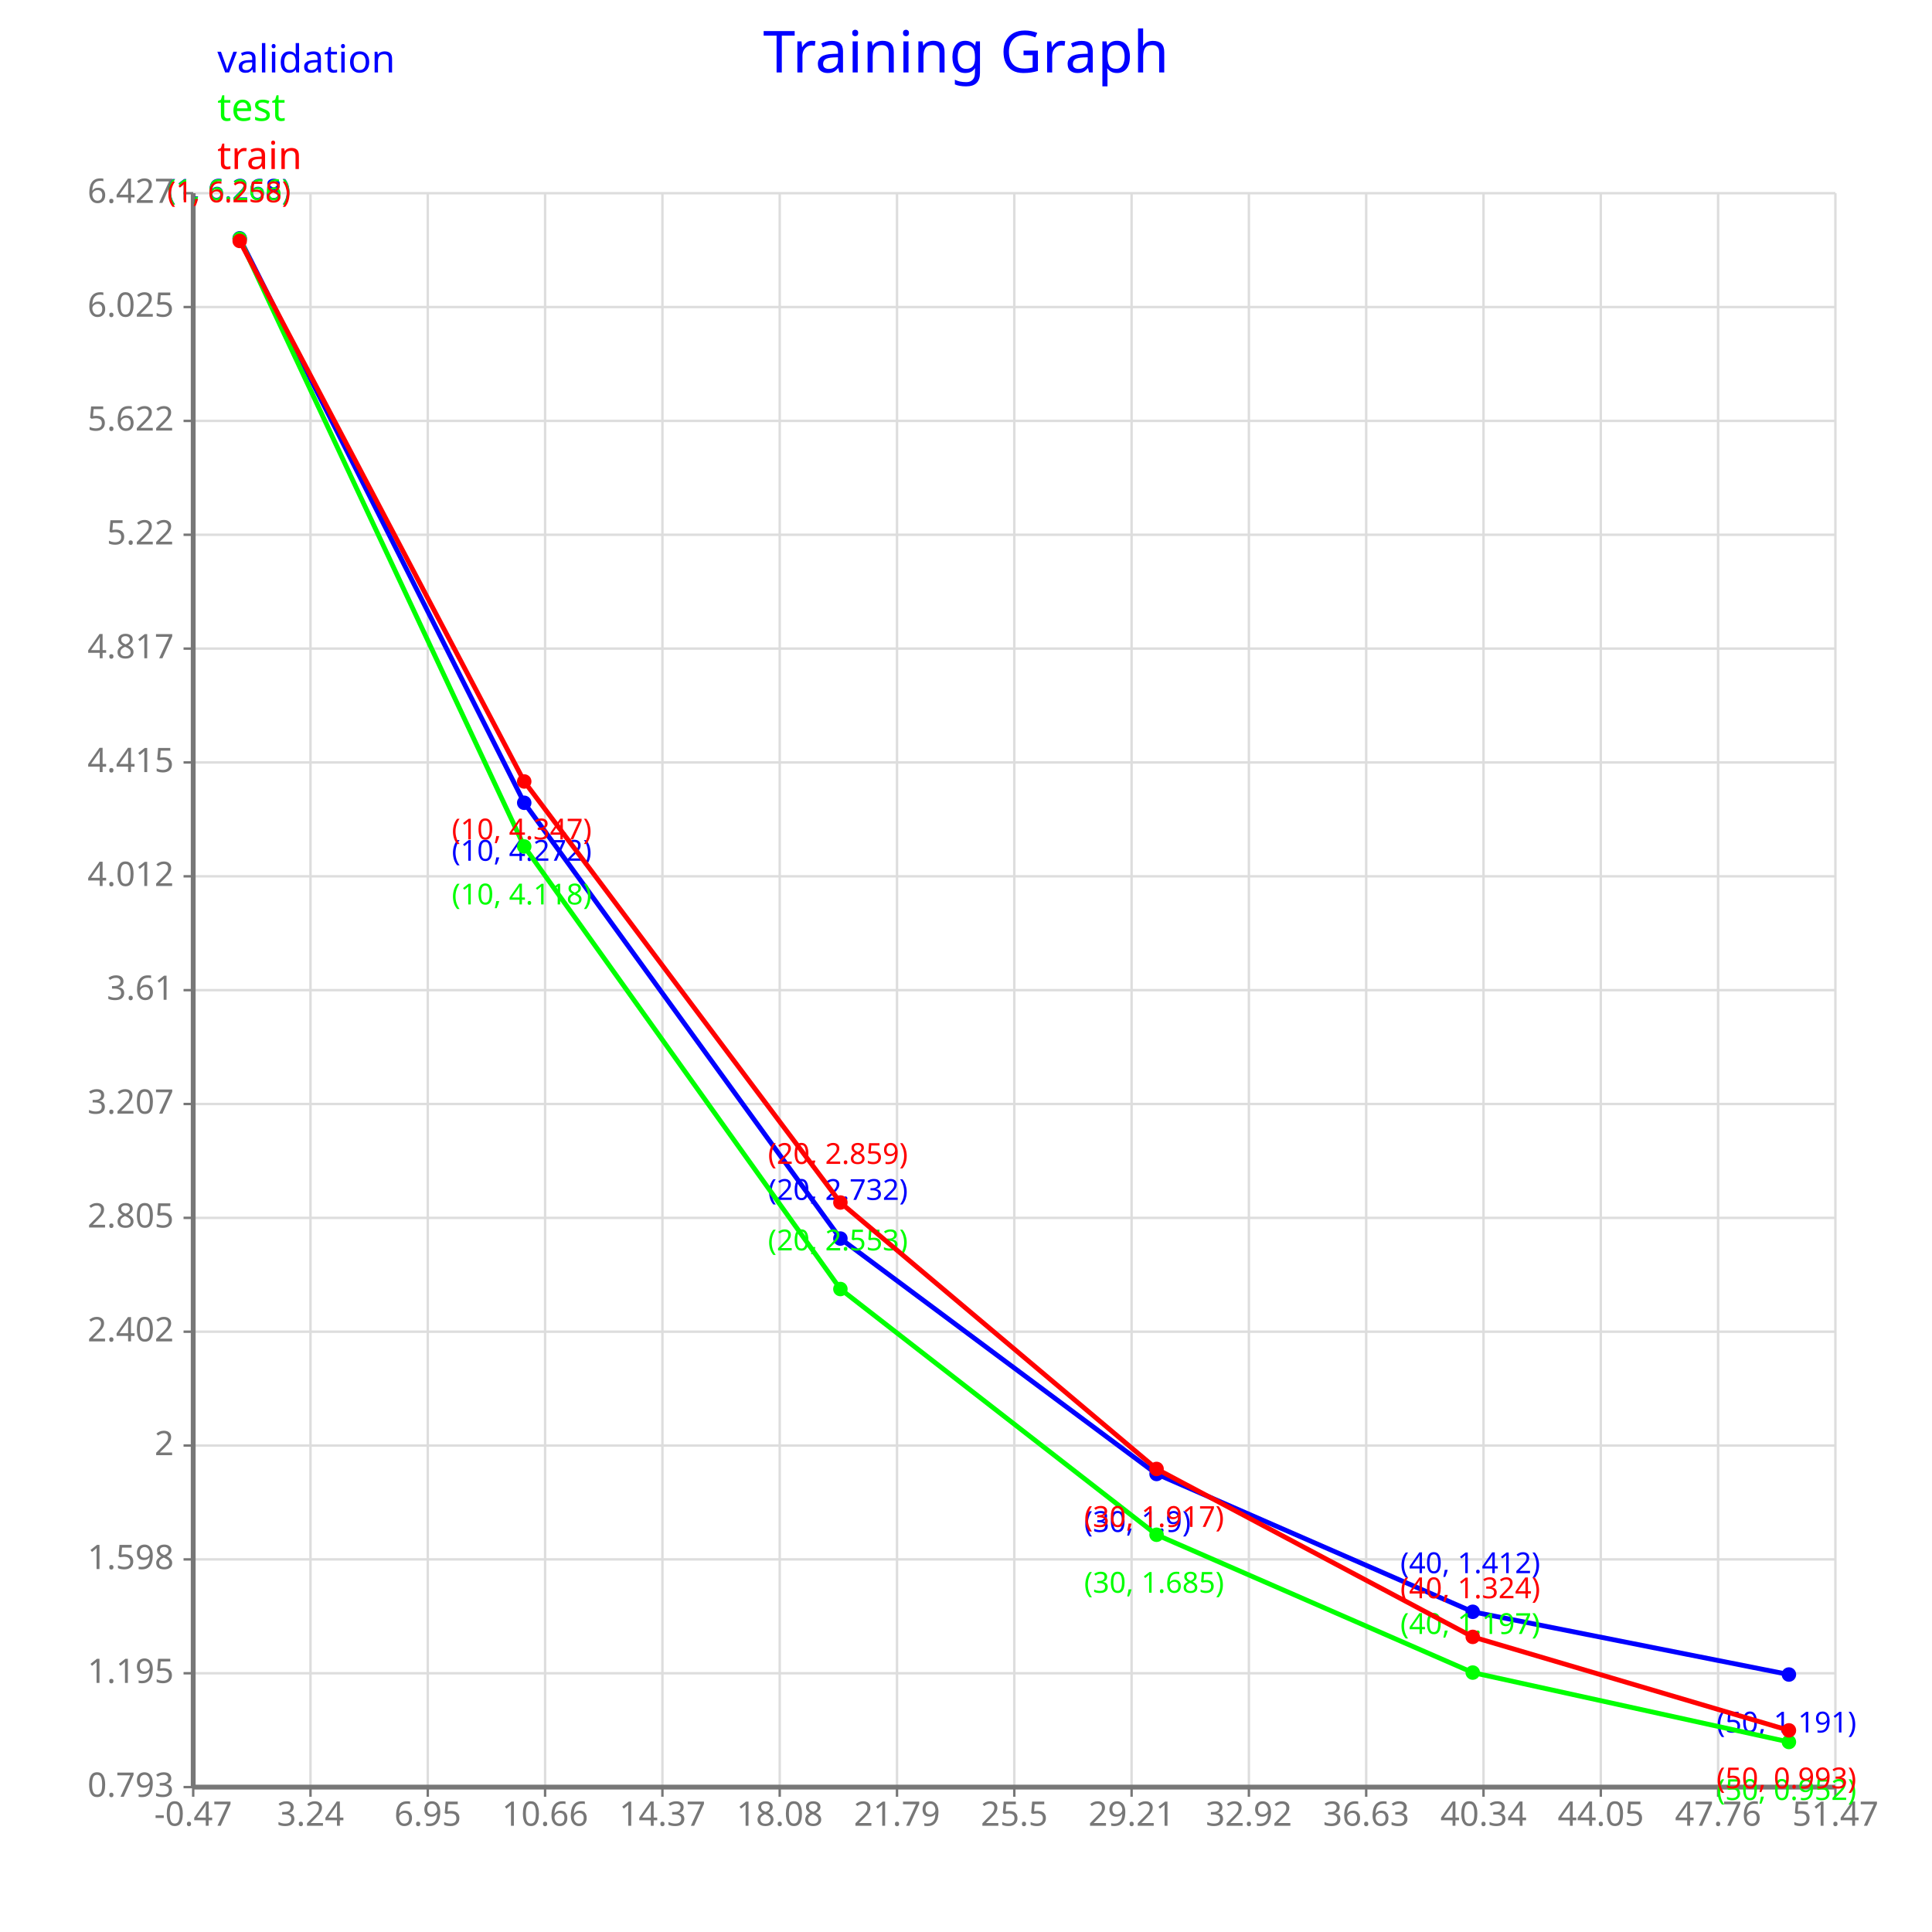
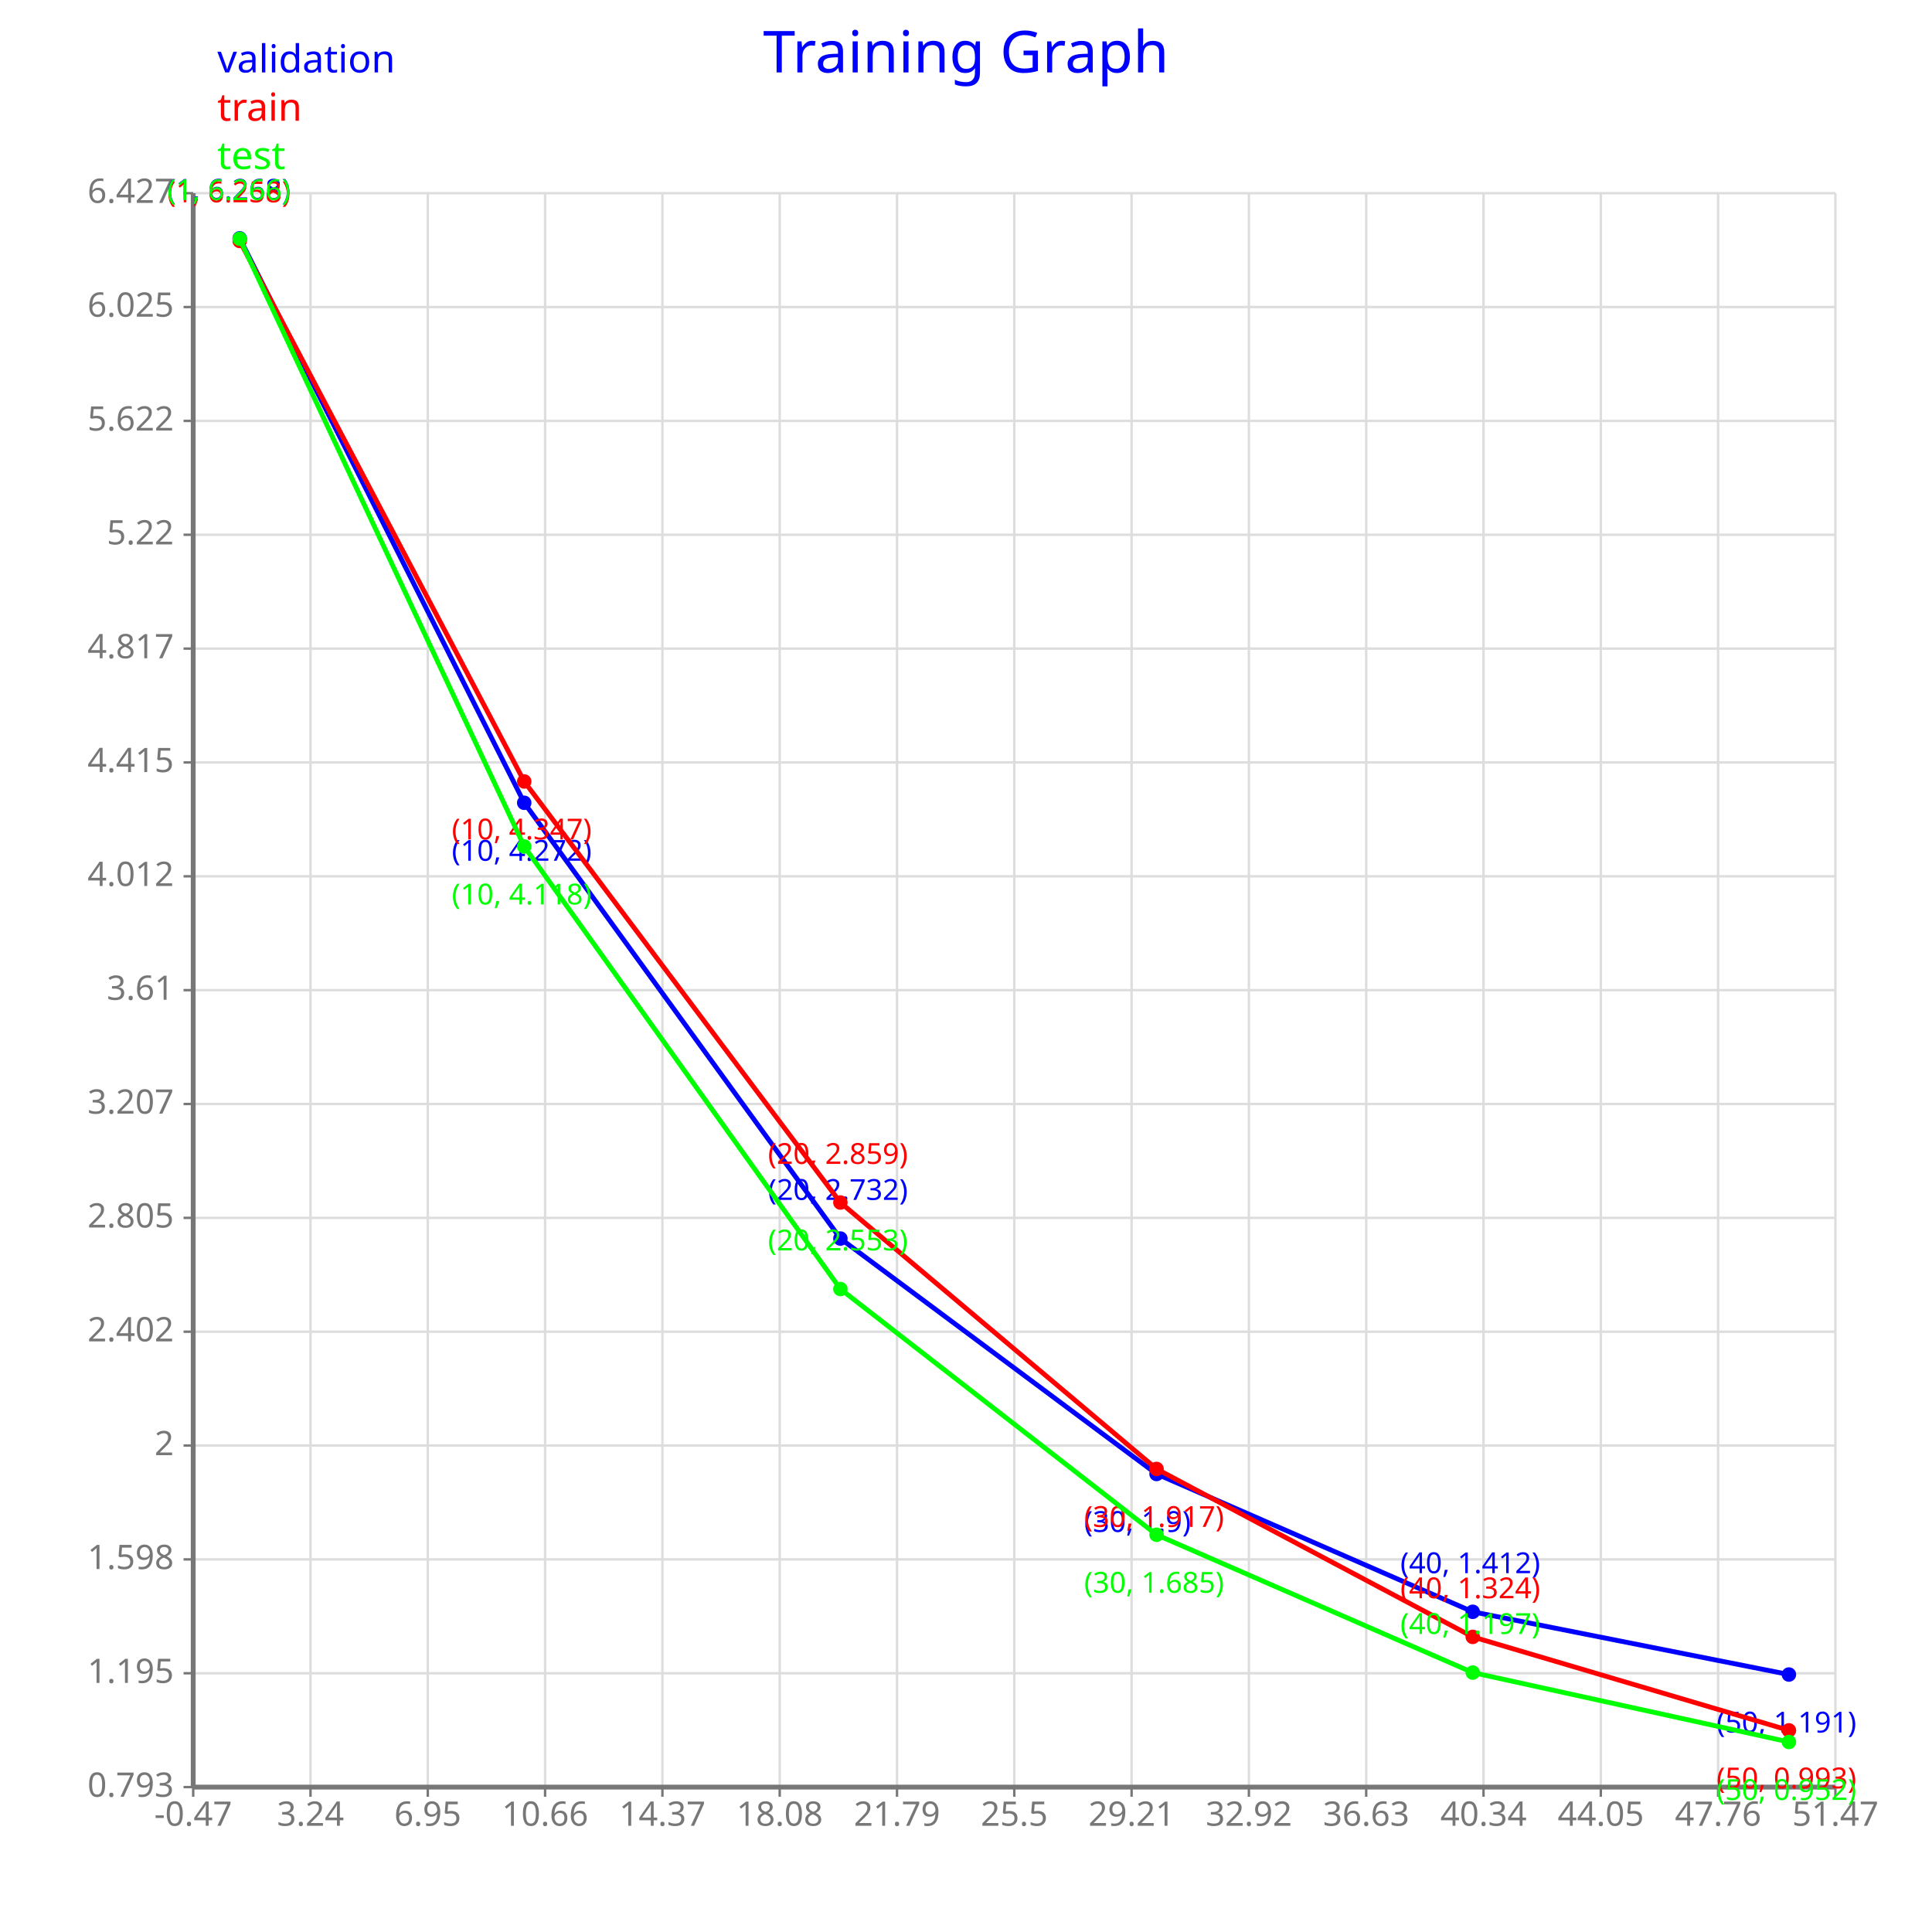
<svg xmlns="http://www.w3.org/2000/svg" width="800" height="800" version="1.1">
  <text x="400.0" y="30" text-anchor="middle" font-family="sans-serif" font-size="24" fill="blue">Training Graph</text>
  <path d="M 80.00,740.00 80.00,80.00 M 128.57,740.00 128.57,80.00 M 177.14,740.00 177.14,80.00 M 225.71,740.00 225.71,80.00 M 274.29,740.00 274.29,80.00 M 322.86,740.00 322.86,80.00 M 371.43,740.00 371.43,80.00 M 420.00,740.00 420.00,80.00 M 468.57,740.00 468.57,80.00 M 517.14,740.00 517.14,80.00 M 565.71,740.00 565.71,80.00 M 614.29,740.00 614.29,80.00 M 662.86,740.00 662.86,80.00 M 711.43,740.00 711.43,80.00 M 760.00,740.00 760.00,80.00" stroke="#ddd" stroke-width="1" fill="none" />
  <path d="M 80.00,740.00 80.00,744.00 M 128.57,740.00 128.57,744.00 M 177.14,740.00 177.14,744.00 M 225.71,740.00 225.71,744.00 M 274.29,740.00 274.29,744.00 M 322.86,740.00 322.86,744.00 M 371.43,740.00 371.43,744.00 M 420.00,740.00 420.00,744.00 M 468.57,740.00 468.57,744.00 M 517.14,740.00 517.14,744.00 M 565.71,740.00 565.71,744.00 M 614.29,740.00 614.29,744.00 M 662.86,740.00 662.86,744.00 M 711.43,740.00 711.43,744.00 M 760.00,740.00 760.00,744.00" stroke="#777" stroke-width="1" fill="none" />
  <text x="80.00" y="756.00" text-anchor="middle" font-family="sans-serif" font-size="14" fill="#777">-0.47</text>
  <text x="128.57" y="756.00" text-anchor="middle" font-family="sans-serif" font-size="14" fill="#777">3.24</text>
  <text x="177.14" y="756.00" text-anchor="middle" font-family="sans-serif" font-size="14" fill="#777">6.95</text>
  <text x="225.71" y="756.00" text-anchor="middle" font-family="sans-serif" font-size="14" fill="#777">10.66</text>
  <text x="274.29" y="756.00" text-anchor="middle" font-family="sans-serif" font-size="14" fill="#777">14.37</text>
  <text x="322.86" y="756.00" text-anchor="middle" font-family="sans-serif" font-size="14" fill="#777">18.08</text>
  <text x="371.43" y="756.00" text-anchor="middle" font-family="sans-serif" font-size="14" fill="#777">21.79</text>
  <text x="420.00" y="756.00" text-anchor="middle" font-family="sans-serif" font-size="14" fill="#777">25.5</text>
  <text x="468.57" y="756.00" text-anchor="middle" font-family="sans-serif" font-size="14" fill="#777">29.21</text>
  <text x="517.14" y="756.00" text-anchor="middle" font-family="sans-serif" font-size="14" fill="#777">32.92</text>
  <text x="565.71" y="756.00" text-anchor="middle" font-family="sans-serif" font-size="14" fill="#777">36.63</text>
  <text x="614.29" y="756.00" text-anchor="middle" font-family="sans-serif" font-size="14" fill="#777">40.34</text>
  <text x="662.86" y="756.00" text-anchor="middle" font-family="sans-serif" font-size="14" fill="#777">44.05</text>
  <text x="711.43" y="756.00" text-anchor="middle" font-family="sans-serif" font-size="14" fill="#777">47.76</text>
  <text x="760.00" y="756.00" text-anchor="middle" font-family="sans-serif" font-size="14" fill="#777">51.47</text>
  <path d="M 80.00,740.00 760.00,740.00 M 80.00,692.86 760.00,692.86 M 80.00,645.71 760.00,645.71 M 80.00,598.57 760.00,598.57 M 80.00,551.43 760.00,551.43 M 80.00,504.29 760.00,504.29 M 80.00,457.14 760.00,457.14 M 80.00,410.00 760.00,410.00 M 80.00,362.86 760.00,362.86 M 80.00,315.71 760.00,315.71 M 80.00,268.57 760.00,268.57 M 80.00,221.43 760.00,221.43 M 80.00,174.29 760.00,174.29 M 80.00,127.14 760.00,127.14 M 80.00,80.00 760.00,80.00" stroke="#ddd" stroke-width="1" fill="none" />
  <path d="M 76.00,740.00 80.00,740.00 M 76.00,692.86 80.00,692.86 M 76.00,645.71 80.00,645.71 M 76.00,598.57 80.00,598.57 M 76.00,551.43 80.00,551.43 M 76.00,504.29 80.00,504.29 M 76.00,457.14 80.00,457.14 M 76.00,410.00 80.00,410.00 M 76.00,362.86 80.00,362.86 M 76.00,315.71 80.00,315.71 M 76.00,268.57 80.00,268.57 M 76.00,221.43 80.00,221.43 M 76.00,174.29 80.00,174.29 M 76.00,127.14 80.00,127.14 M 76.00,80.00 80.00,80.00" stroke="#777" stroke-width="1" fill="none" />
  <text x="72.00" y="744.00" text-anchor="end" font-family="sans-serif" font-size="14" fill="#777">0.793</text>
  <text x="72.00" y="696.86" text-anchor="end" font-family="sans-serif" font-size="14" fill="#777">1.195</text>
  <text x="72.00" y="649.71" text-anchor="end" font-family="sans-serif" font-size="14" fill="#777">1.598</text>
  <text x="72.00" y="602.57" text-anchor="end" font-family="sans-serif" font-size="14" fill="#777">2</text>
  <text x="72.00" y="555.43" text-anchor="end" font-family="sans-serif" font-size="14" fill="#777">2.402</text>
  <text x="72.00" y="508.29" text-anchor="end" font-family="sans-serif" font-size="14" fill="#777">2.805</text>
  <text x="72.00" y="461.14" text-anchor="end" font-family="sans-serif" font-size="14" fill="#777">3.207</text>
  <text x="72.00" y="414.00" text-anchor="end" font-family="sans-serif" font-size="14" fill="#777">3.61</text>
  <text x="72.00" y="366.86" text-anchor="end" font-family="sans-serif" font-size="14" fill="#777">4.012</text>
  <text x="72.00" y="319.71" text-anchor="end" font-family="sans-serif" font-size="14" fill="#777">4.415</text>
  <text x="72.00" y="272.57" text-anchor="end" font-family="sans-serif" font-size="14" fill="#777">4.817</text>
  <text x="72.00" y="225.43" text-anchor="end" font-family="sans-serif" font-size="14" fill="#777">5.22</text>
  <text x="72.00" y="178.29" text-anchor="end" font-family="sans-serif" font-size="14" fill="#777">5.622</text>
  <text x="72.00" y="131.14" text-anchor="end" font-family="sans-serif" font-size="14" fill="#777">6.025</text>
  <text x="72.00" y="84.00" text-anchor="end" font-family="sans-serif" font-size="14" fill="#777">6.427</text>
  <path d="M 80.00,740.00 L 760.00,740.00 M 80.00,740.00 L 80.00,80.00" stroke="#777" stroke-width="2" fill="none" />
  <text x="90" y="30" font-family="sans-serif" font-size="16" fill="#0000ff">validation</text>
  <circle cx="99.25" cy="98.68" r="2" fill="#0000ff77" />
  <circle cx="217.07" cy="332.42" r="2" fill="#0000ff77" />
  <circle cx="347.99" cy="512.86" r="2" fill="#0000ff77" />
  <circle cx="478.91" cy="610.34" r="2" fill="#0000ff77" />
  <circle cx="609.83" cy="667.41" r="2" fill="#0000ff77" />
  <circle cx="740.75" cy="693.39" r="2" fill="#0000ff77" />
  <polyline points="99.25,98.68 217.07,332.42 347.99,512.86 478.91,610.34 609.83,667.41 740.75,693.39" fill="none" stroke="#0000ff77" stroke-width="1" />
  <circle cx="99.25" cy="98.68" r="3" fill="#0000ff" />
  <text x="69.245" y="82.679" font-family="sans-serif" font-size="12" fill="#0000ff">(1, 6.268)</text>
  <circle cx="217.07" cy="332.42" r="3" fill="#0000ff" />
  <text x="187.074" y="356.417" font-family="sans-serif" font-size="12" fill="#0000ff">(10, 4.272)</text>
  <circle cx="347.99" cy="512.86" r="3" fill="#0000ff" />
  <text x="317.994" y="496.857" font-family="sans-serif" font-size="12" fill="#0000ff">(20, 2.732)</text>
  <circle cx="478.91" cy="610.34" r="3" fill="#0000ff" />
  <text x="448.914" y="634.336" font-family="sans-serif" font-size="12" fill="#0000ff">(30, 1.9)</text>
  <circle cx="609.83" cy="667.41" r="3" fill="#0000ff" />
  <text x="579.834" y="651.413" font-family="sans-serif" font-size="12" fill="#0000ff">(40, 1.412)</text>
  <circle cx="740.75" cy="693.39" r="3" fill="#0000ff" />
  <text x="710.755" y="717.386" font-family="sans-serif" font-size="12" fill="#0000ff">(50, 1.191)</text>
  <polyline points="99.25,98.68 217.07,332.42 347.99,512.86 478.91,610.34 609.83,667.41 740.75,693.39" fill="none" stroke="#0000ff" stroke-width="2" />
-   <text x="90" y="50" font-family="sans-serif" font-size="16" fill="#00ff00">test</text>
+   <text x="90" y="50" font-family="sans-serif" font-size="16" fill="#ff0000">train</text>
+   <circle cx="99.25" cy="99.77" r="2" fill="#ff000077" />
+   <circle cx="217.07" cy="323.59" r="2" fill="#ff000077" />
+   <circle cx="347.99" cy="497.94" r="2" fill="#ff000077" />
+   <circle cx="478.91" cy="608.26" r="2" fill="#ff000077" />
+   <circle cx="609.83" cy="677.80" r="2" fill="#ff000077" />
+   <circle cx="740.75" cy="716.51" r="2" fill="#ff000077" />
+   <polyline points="99.25,99.77 217.07,323.59 347.99,497.94 478.91,608.26 609.83,677.80 740.75,716.51" fill="none" stroke="#ff000077" stroke-width="1" />
+   <circle cx="99.25" cy="99.77" r="3" fill="#ff0000" />
+   <text x="69.245" y="83.767" font-family="sans-serif" font-size="12" fill="#ff0000">(1, 6.258)</text>
+   <circle cx="217.07" cy="323.59" r="3" fill="#ff0000" />
+   <text x="187.074" y="347.591" font-family="sans-serif" font-size="12" fill="#ff0000">(10, 4.347)</text>
+   <circle cx="347.99" cy="497.94" r="3" fill="#ff0000" />
+   <text x="317.994" y="481.936" font-family="sans-serif" font-size="12" fill="#ff0000">(20, 2.859)</text>
+   <circle cx="478.91" cy="608.26" r="3" fill="#ff0000" />
+   <text x="448.914" y="632.264" font-family="sans-serif" font-size="12" fill="#ff0000">(30, 1.917)</text>
+   <circle cx="609.83" cy="677.80" r="3" fill="#ff0000" />
+   <text x="579.834" y="661.799" font-family="sans-serif" font-size="12" fill="#ff0000">(40, 1.324)</text>
+   <circle cx="740.75" cy="716.51" r="3" fill="#ff0000" />
+   <text x="710.755" y="740.508" font-family="sans-serif" font-size="12" fill="#ff0000">(50, 0.993)</text>
+   <polyline points="99.25,99.77 217.07,323.59 347.99,497.94 478.91,608.26 609.83,677.80 740.75,716.51" fill="none" stroke="#ff0000" stroke-width="2" />
+   <text x="90" y="70" font-family="sans-serif" font-size="16" fill="#00ff00">test</text>
  <circle cx="99.25" cy="98.86" r="2" fill="#00ff0077" />
  <circle cx="217.07" cy="350.51" r="2" fill="#00ff0077" />
  <circle cx="347.99" cy="533.76" r="2" fill="#00ff0077" />
  <circle cx="478.91" cy="635.51" r="2" fill="#00ff0077" />
  <circle cx="609.83" cy="692.58" r="2" fill="#00ff0077" />
  <circle cx="740.75" cy="721.32" r="2" fill="#00ff0077" />
  <polyline points="99.25,98.86 217.07,350.51 347.99,533.76 478.91,635.51 609.83,692.58 740.75,721.32" fill="none" stroke="#00ff0077" stroke-width="1" />
  <circle cx="99.25" cy="98.86" r="3" fill="#00ff00" />
  <text x="69.245" y="82.858" font-family="sans-serif" font-size="12" fill="#00ff00">(1, 6.266)</text>
  <circle cx="217.07" cy="350.51" r="3" fill="#00ff00" />
  <text x="187.074" y="374.512" font-family="sans-serif" font-size="12" fill="#00ff00">(10, 4.118)</text>
  <circle cx="347.99" cy="533.76" r="3" fill="#00ff00" />
  <text x="317.994" y="517.755" font-family="sans-serif" font-size="12" fill="#00ff00">(20, 2.553)</text>
  <circle cx="478.91" cy="635.51" r="3" fill="#00ff00" />
  <text x="448.914" y="659.509" font-family="sans-serif" font-size="12" fill="#00ff00">(30, 1.685)</text>
  <circle cx="609.83" cy="692.58" r="3" fill="#00ff00" />
  <text x="579.834" y="676.577" font-family="sans-serif" font-size="12" fill="#00ff00">(40, 1.197)</text>
  <circle cx="740.75" cy="721.32" r="3" fill="#00ff00" />
  <text x="710.755" y="745.321" font-family="sans-serif" font-size="12" fill="#00ff00">(50, 0.952)</text>
  <polyline points="99.25,98.86 217.07,350.51 347.99,533.76 478.91,635.51 609.83,692.58 740.75,721.32" fill="none" stroke="#00ff00" stroke-width="2" />
-   <text x="90" y="70" font-family="sans-serif" font-size="16" fill="#ff0000">train</text>
-   <circle cx="99.25" cy="99.77" r="2" fill="#ff000077" />
-   <circle cx="217.07" cy="323.59" r="2" fill="#ff000077" />
-   <circle cx="347.99" cy="497.94" r="2" fill="#ff000077" />
-   <circle cx="478.91" cy="608.26" r="2" fill="#ff000077" />
-   <circle cx="609.83" cy="677.80" r="2" fill="#ff000077" />
-   <circle cx="740.75" cy="716.51" r="2" fill="#ff000077" />
-   <polyline points="99.25,99.77 217.07,323.59 347.99,497.94 478.91,608.26 609.83,677.80 740.75,716.51" fill="none" stroke="#ff000077" stroke-width="1" />
-   <circle cx="99.25" cy="99.77" r="3" fill="#ff0000" />
-   <text x="69.245" y="83.767" font-family="sans-serif" font-size="12" fill="#ff0000">(1, 6.258)</text>
-   <circle cx="217.07" cy="323.59" r="3" fill="#ff0000" />
-   <text x="187.074" y="347.591" font-family="sans-serif" font-size="12" fill="#ff0000">(10, 4.347)</text>
-   <circle cx="347.99" cy="497.94" r="3" fill="#ff0000" />
-   <text x="317.994" y="481.936" font-family="sans-serif" font-size="12" fill="#ff0000">(20, 2.859)</text>
-   <circle cx="478.91" cy="608.26" r="3" fill="#ff0000" />
-   <text x="448.914" y="632.264" font-family="sans-serif" font-size="12" fill="#ff0000">(30, 1.917)</text>
-   <circle cx="609.83" cy="677.80" r="3" fill="#ff0000" />
-   <text x="579.834" y="661.799" font-family="sans-serif" font-size="12" fill="#ff0000">(40, 1.324)</text>
-   <circle cx="740.75" cy="716.51" r="3" fill="#ff0000" />
-   <text x="710.755" y="740.508" font-family="sans-serif" font-size="12" fill="#ff0000">(50, 0.993)</text>
-   <polyline points="99.25,99.77 217.07,323.59 347.99,497.94 478.91,608.26 609.83,677.80 740.75,716.51" fill="none" stroke="#ff0000" stroke-width="2" />
</svg>
